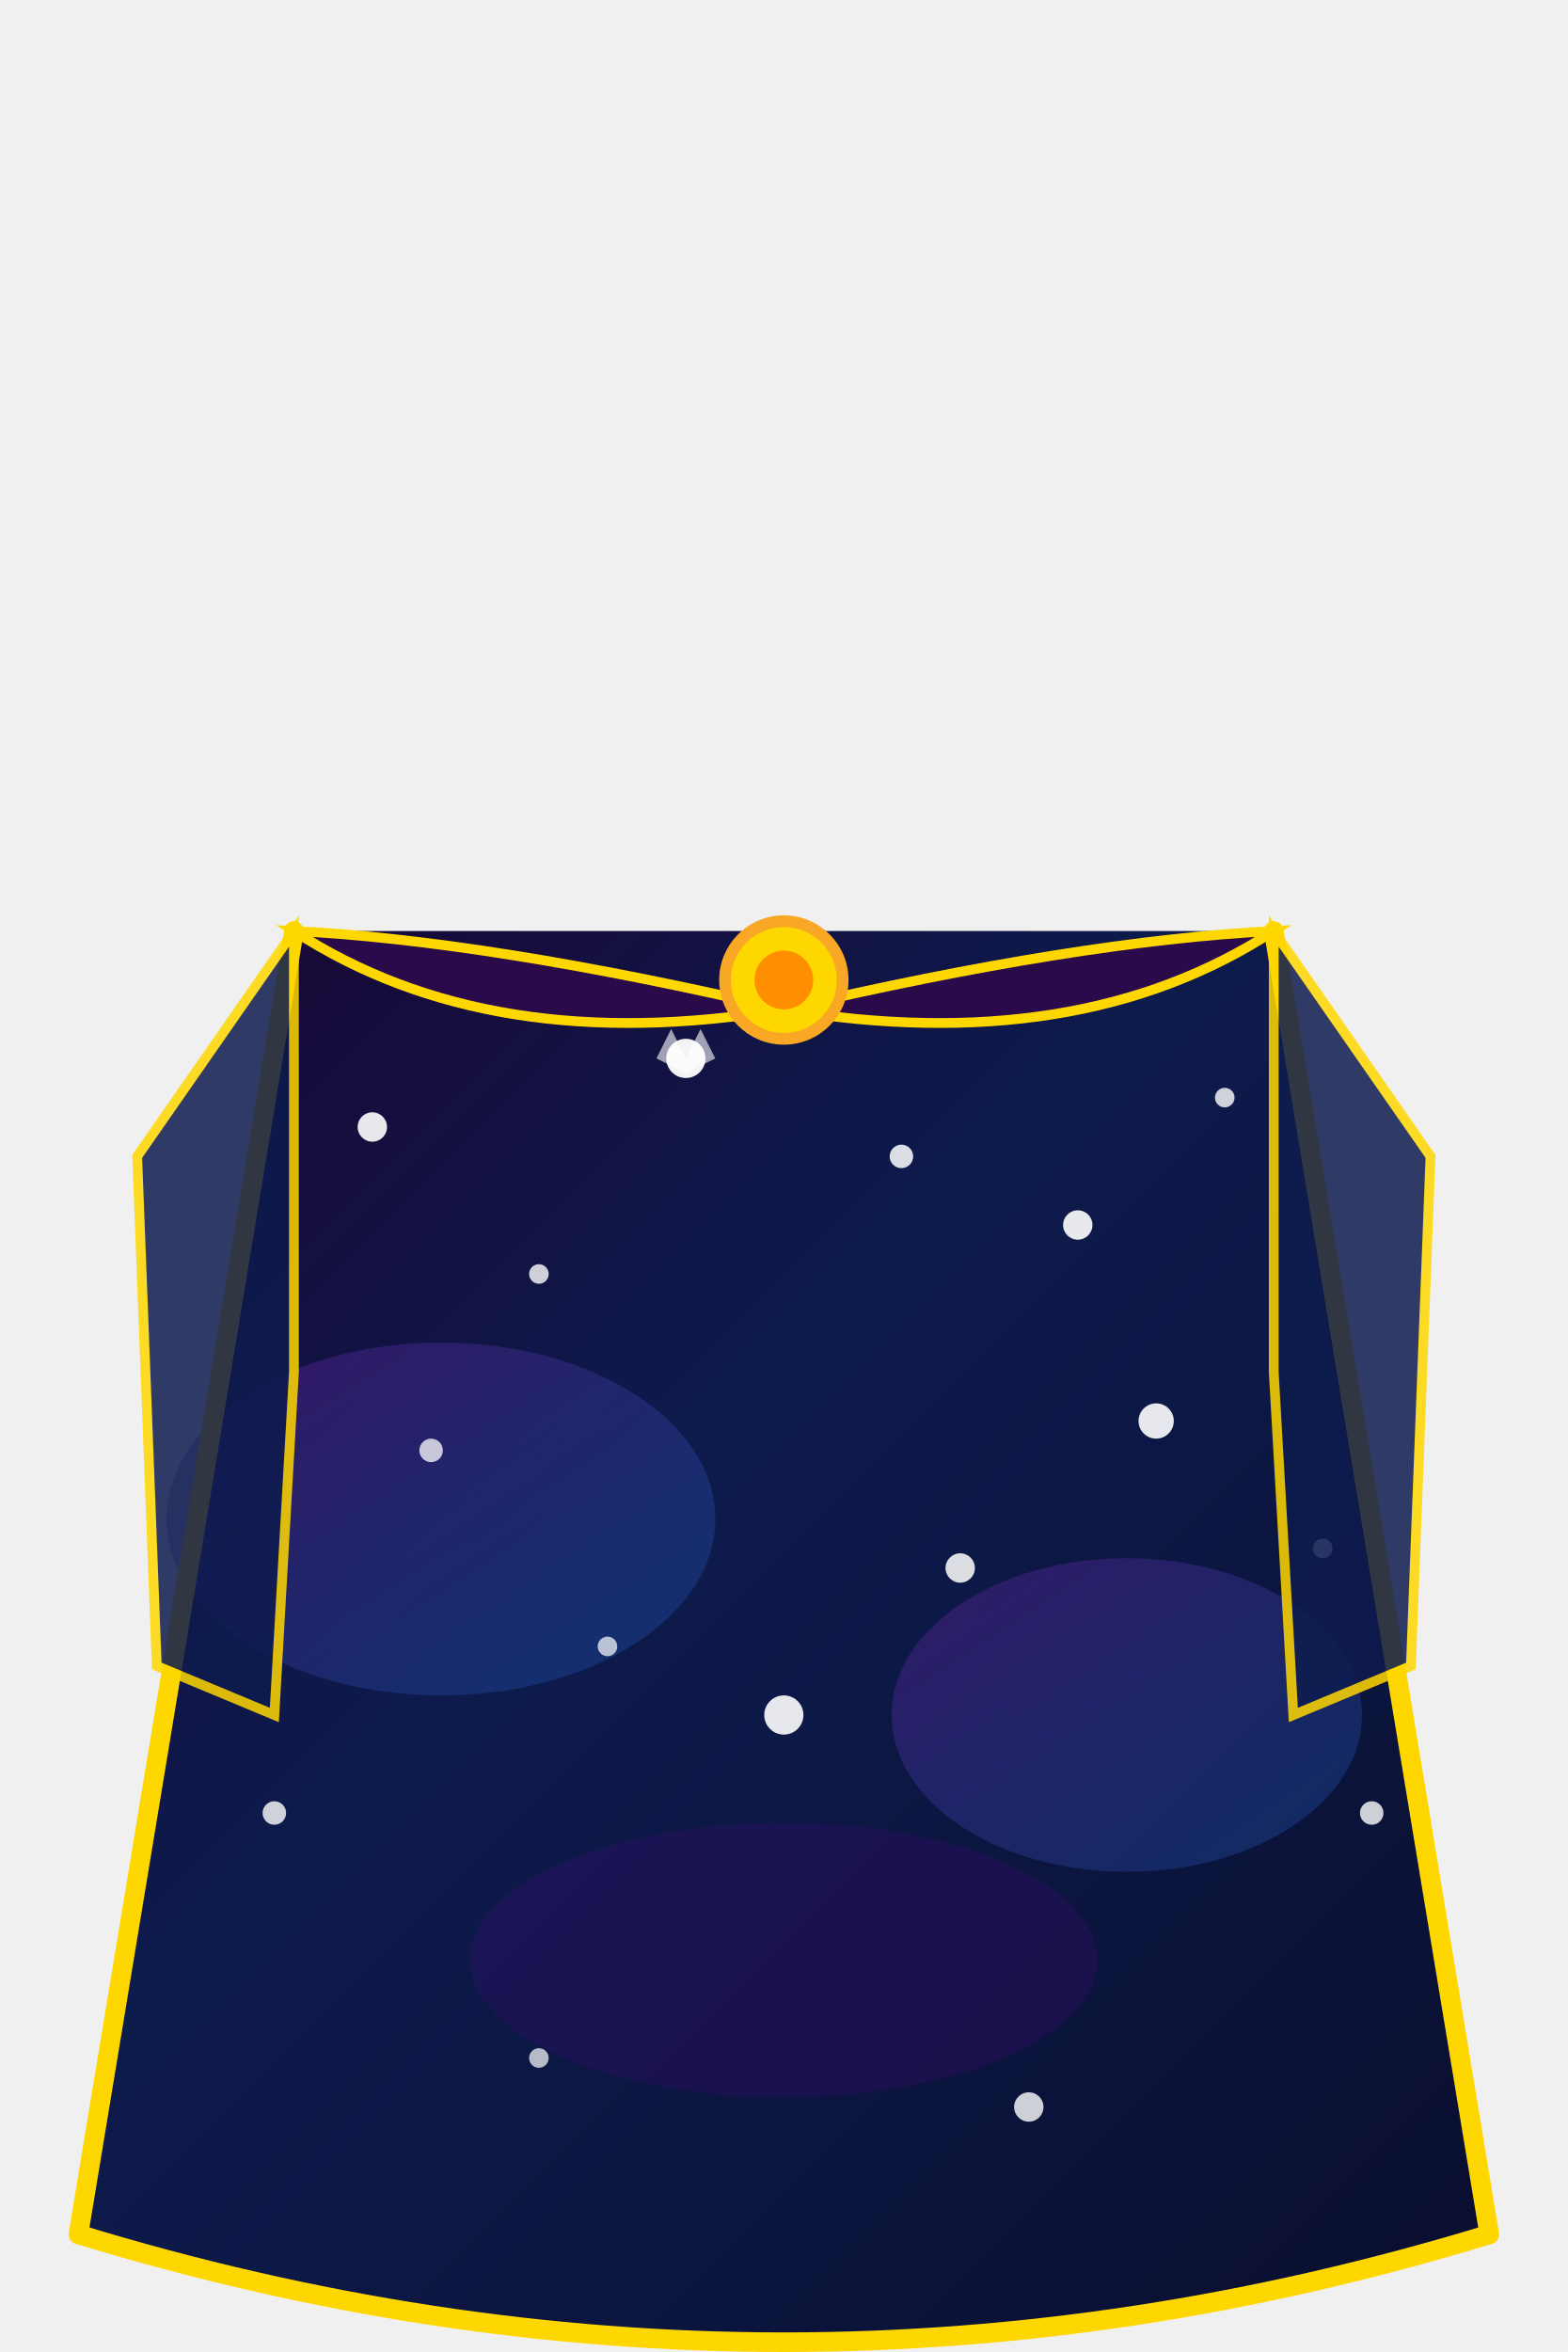
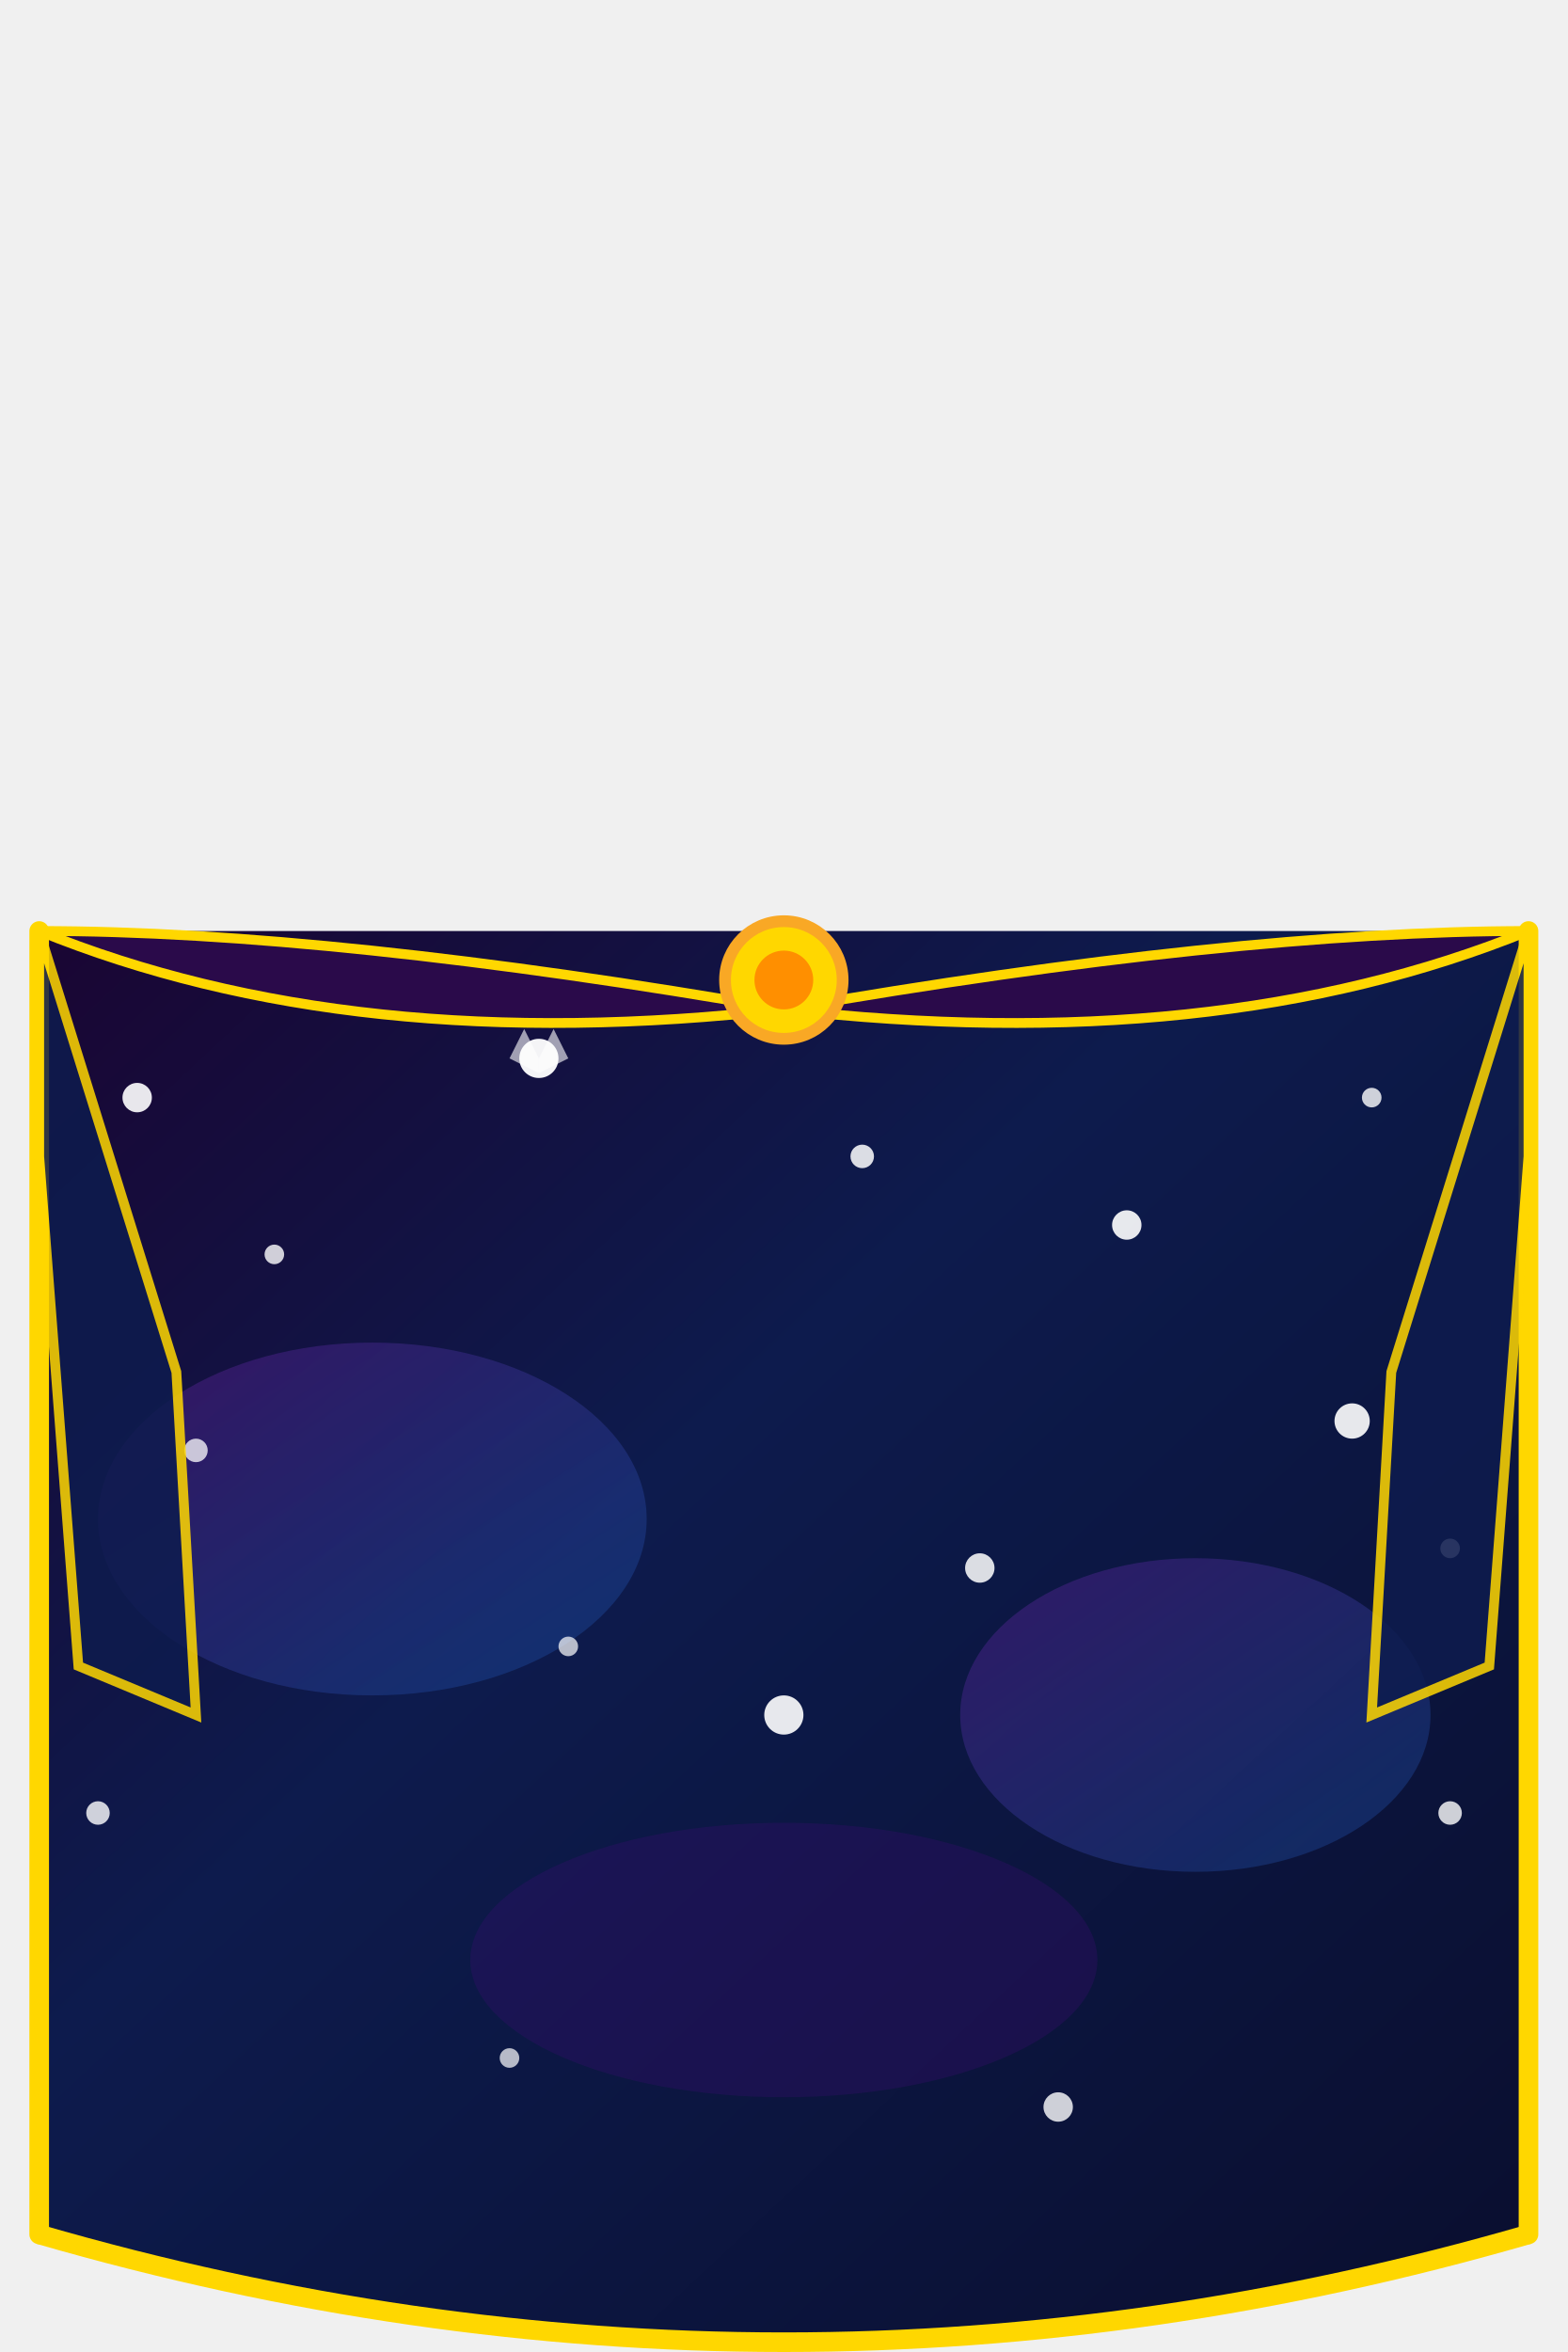
<svg xmlns="http://www.w3.org/2000/svg" viewBox="0 0 160 240">
  <defs>
    <linearGradient id="galaxyGrad" x1="0%" y1="0%" x2="100%" y2="100%">
      <stop offset="0%" style="stop-color:#1a0533;stop-opacity:1" />
      <stop offset="40%" style="stop-color:#0d1b4d;stop-opacity:1" />
      <stop offset="100%" style="stop-color:#0a0e2e;stop-opacity:1" />
    </linearGradient>
    <linearGradient id="nebulaGrad" x1="0%" y1="0%" x2="100%" y2="100%">
      <stop offset="0%" style="stop-color:#6a1b9a;stop-opacity:0.4" />
      <stop offset="100%" style="stop-color:#1565c0;stop-opacity:0.3" />
    </linearGradient>
  </defs>
-   <path d="M 30 95 L 8 228 Q 80 250 152 228 L 130 95 Z" fill="url(#galaxyGrad)" />
-   <ellipse cx="45" cy="155" rx="28" ry="18" fill="url(#nebulaGrad)" />
-   <ellipse cx="115" cy="175" rx="24" ry="16" fill="url(#nebulaGrad)" />
+   <path d="M 4 95 L 4 228 Q 80 250 156 228 L 156 95 Z" fill="url(#galaxyGrad)" />
+   <ellipse cx="38" cy="155" rx="28" ry="18" fill="url(#nebulaGrad)" />
+   <ellipse cx="122" cy="175" rx="24" ry="16" fill="url(#nebulaGrad)" />
  <ellipse cx="80" cy="200" rx="32" ry="14" fill="#3d0973" opacity="0.3" />
-   <circle cx="38" cy="115" r="1.5" fill="white" opacity="0.9" />
-   <circle cx="55" cy="130" r="1" fill="white" opacity="0.8" />
-   <circle cx="70" cy="108" r="2" fill="white" opacity="0.95" />
-   <circle cx="92" cy="118" r="1.2" fill="white" opacity="0.85" />
-   <circle cx="110" cy="125" r="1.5" fill="white" opacity="0.9" />
-   <circle cx="125" cy="112" r="1" fill="white" opacity="0.8" />
-   <circle cx="44" cy="148" r="1.2" fill="white" opacity="0.75" />
-   <circle cx="118" cy="145" r="1.8" fill="white" opacity="0.9" />
-   <circle cx="62" cy="168" r="1" fill="white" opacity="0.7" />
-   <circle cx="98" cy="160" r="1.5" fill="white" opacity="0.85" />
-   <circle cx="135" cy="158" r="1" fill="white" opacity="0.75" />
-   <circle cx="28" cy="185" r="1.2" fill="white" opacity="0.8" />
+   <circle cx="14" cy="112" r="1.5" fill="white" opacity="0.9" />
+   <circle cx="28" cy="128" r="1" fill="white" opacity="0.8" />
+   <circle cx="55" cy="108" r="2" fill="white" opacity="0.95" />
+   <circle cx="88" cy="118" r="1.2" fill="white" opacity="0.85" />
+   <circle cx="115" cy="125" r="1.5" fill="white" opacity="0.9" />
+   <circle cx="140" cy="112" r="1" fill="white" opacity="0.8" />
+   <circle cx="20" cy="148" r="1.2" fill="white" opacity="0.75" />
+   <circle cx="138" cy="145" r="1.8" fill="white" opacity="0.9" />
+   <circle cx="58" cy="168" r="1" fill="white" opacity="0.7" />
+   <circle cx="100" cy="160" r="1.5" fill="white" opacity="0.85" />
+   <circle cx="148" cy="158" r="1" fill="white" opacity="0.75" />
+   <circle cx="10" cy="185" r="1.2" fill="white" opacity="0.8" />
  <circle cx="80" cy="175" r="2" fill="white" opacity="0.9" />
-   <circle cx="140" cy="185" r="1.2" fill="white" opacity="0.8" />
-   <circle cx="55" cy="210" r="1" fill="white" opacity="0.7" />
-   <circle cx="105" cy="215" r="1.5" fill="white" opacity="0.8" />
-   <path d="M 70 108 L 71.5 105 L 73 108 L 70 109.5 Z" fill="white" opacity="0.6" />
-   <path d="M 70 108 L 68.5 105 L 67 108 L 70 109.5 Z" fill="white" opacity="0.6" />
-   <path d="M 30 95 L 8 228" fill="none" stroke="#ffd700" stroke-width="2" stroke-linecap="round" />
-   <path d="M 130 95 L 152 228" fill="none" stroke="#ffd700" stroke-width="2" stroke-linecap="round" />
-   <path d="M 8 228 Q 80 250 152 228" fill="none" stroke="#ffd700" stroke-width="2" />
-   <path d="M 30 95 Q 50 108 80 103 Q 50 96 30 95 Z" fill="#2a0a4a" stroke="#ffd700" stroke-width="1" />
-   <path d="M 130 95 Q 110 108 80 103 Q 110 96 130 95 Z" fill="#2a0a4a" stroke="#ffd700" stroke-width="1" />
+   <circle cx="148" cy="185" r="1.2" fill="white" opacity="0.8" />
+   <circle cx="52" cy="210" r="1" fill="white" opacity="0.7" />
+   <circle cx="108" cy="215" r="1.5" fill="white" opacity="0.8" />
+   <path d="M 55 108 L 56.5 105 L 58 108 L 55 109.5 Z" fill="white" opacity="0.6" />
+   <path d="M 55 108 L 53.5 105 L 52 108 L 55 109.5 Z" fill="white" opacity="0.6" />
+   <path d="M 4 95 L 4 228" fill="none" stroke="#ffd700" stroke-width="2" stroke-linecap="round" />
+   <path d="M 156 95 L 156 228" fill="none" stroke="#ffd700" stroke-width="2" stroke-linecap="round" />
+   <path d="M 4 228 Q 80 250 156 228" fill="none" stroke="#ffd700" stroke-width="2" />
+   <path d="M 4 95 Q 36 108 80 103 Q 34 95 4 95 Z" fill="#2a0a4a" stroke="#ffd700" stroke-width="1" />
+   <path d="M 156 95 Q 124 108 80 103 Q 126 95 156 95 Z" fill="#2a0a4a" stroke="#ffd700" stroke-width="1" />
  <circle cx="80" cy="100" r="6" fill="#ffd700" stroke="#f9a825" stroke-width="1.2" />
  <circle cx="80" cy="100" r="3" fill="#ff8f00" />
-   <path d="M 30 95 L 14 118 L 16 170 L 28 175 L 30 140 Z" fill="#0d1b4d" opacity="0.85" stroke="#ffd700" stroke-width="1" />
-   <path d="M 130 95 L 146 118 L 144 170 L 132 175 L 130 140 Z" fill="#0d1b4d" opacity="0.85" stroke="#ffd700" stroke-width="1" />
+   <path d="M 4 95 L 4 118 L 8 170 L 20 175 L 18 140 Z" fill="#0d1b4d" opacity="0.85" stroke="#ffd700" stroke-width="1" />
+   <path d="M 156 95 L 156 118 L 152 170 L 140 175 L 142 140 Z" fill="#0d1b4d" opacity="0.85" stroke="#ffd700" stroke-width="1" />
</svg>
